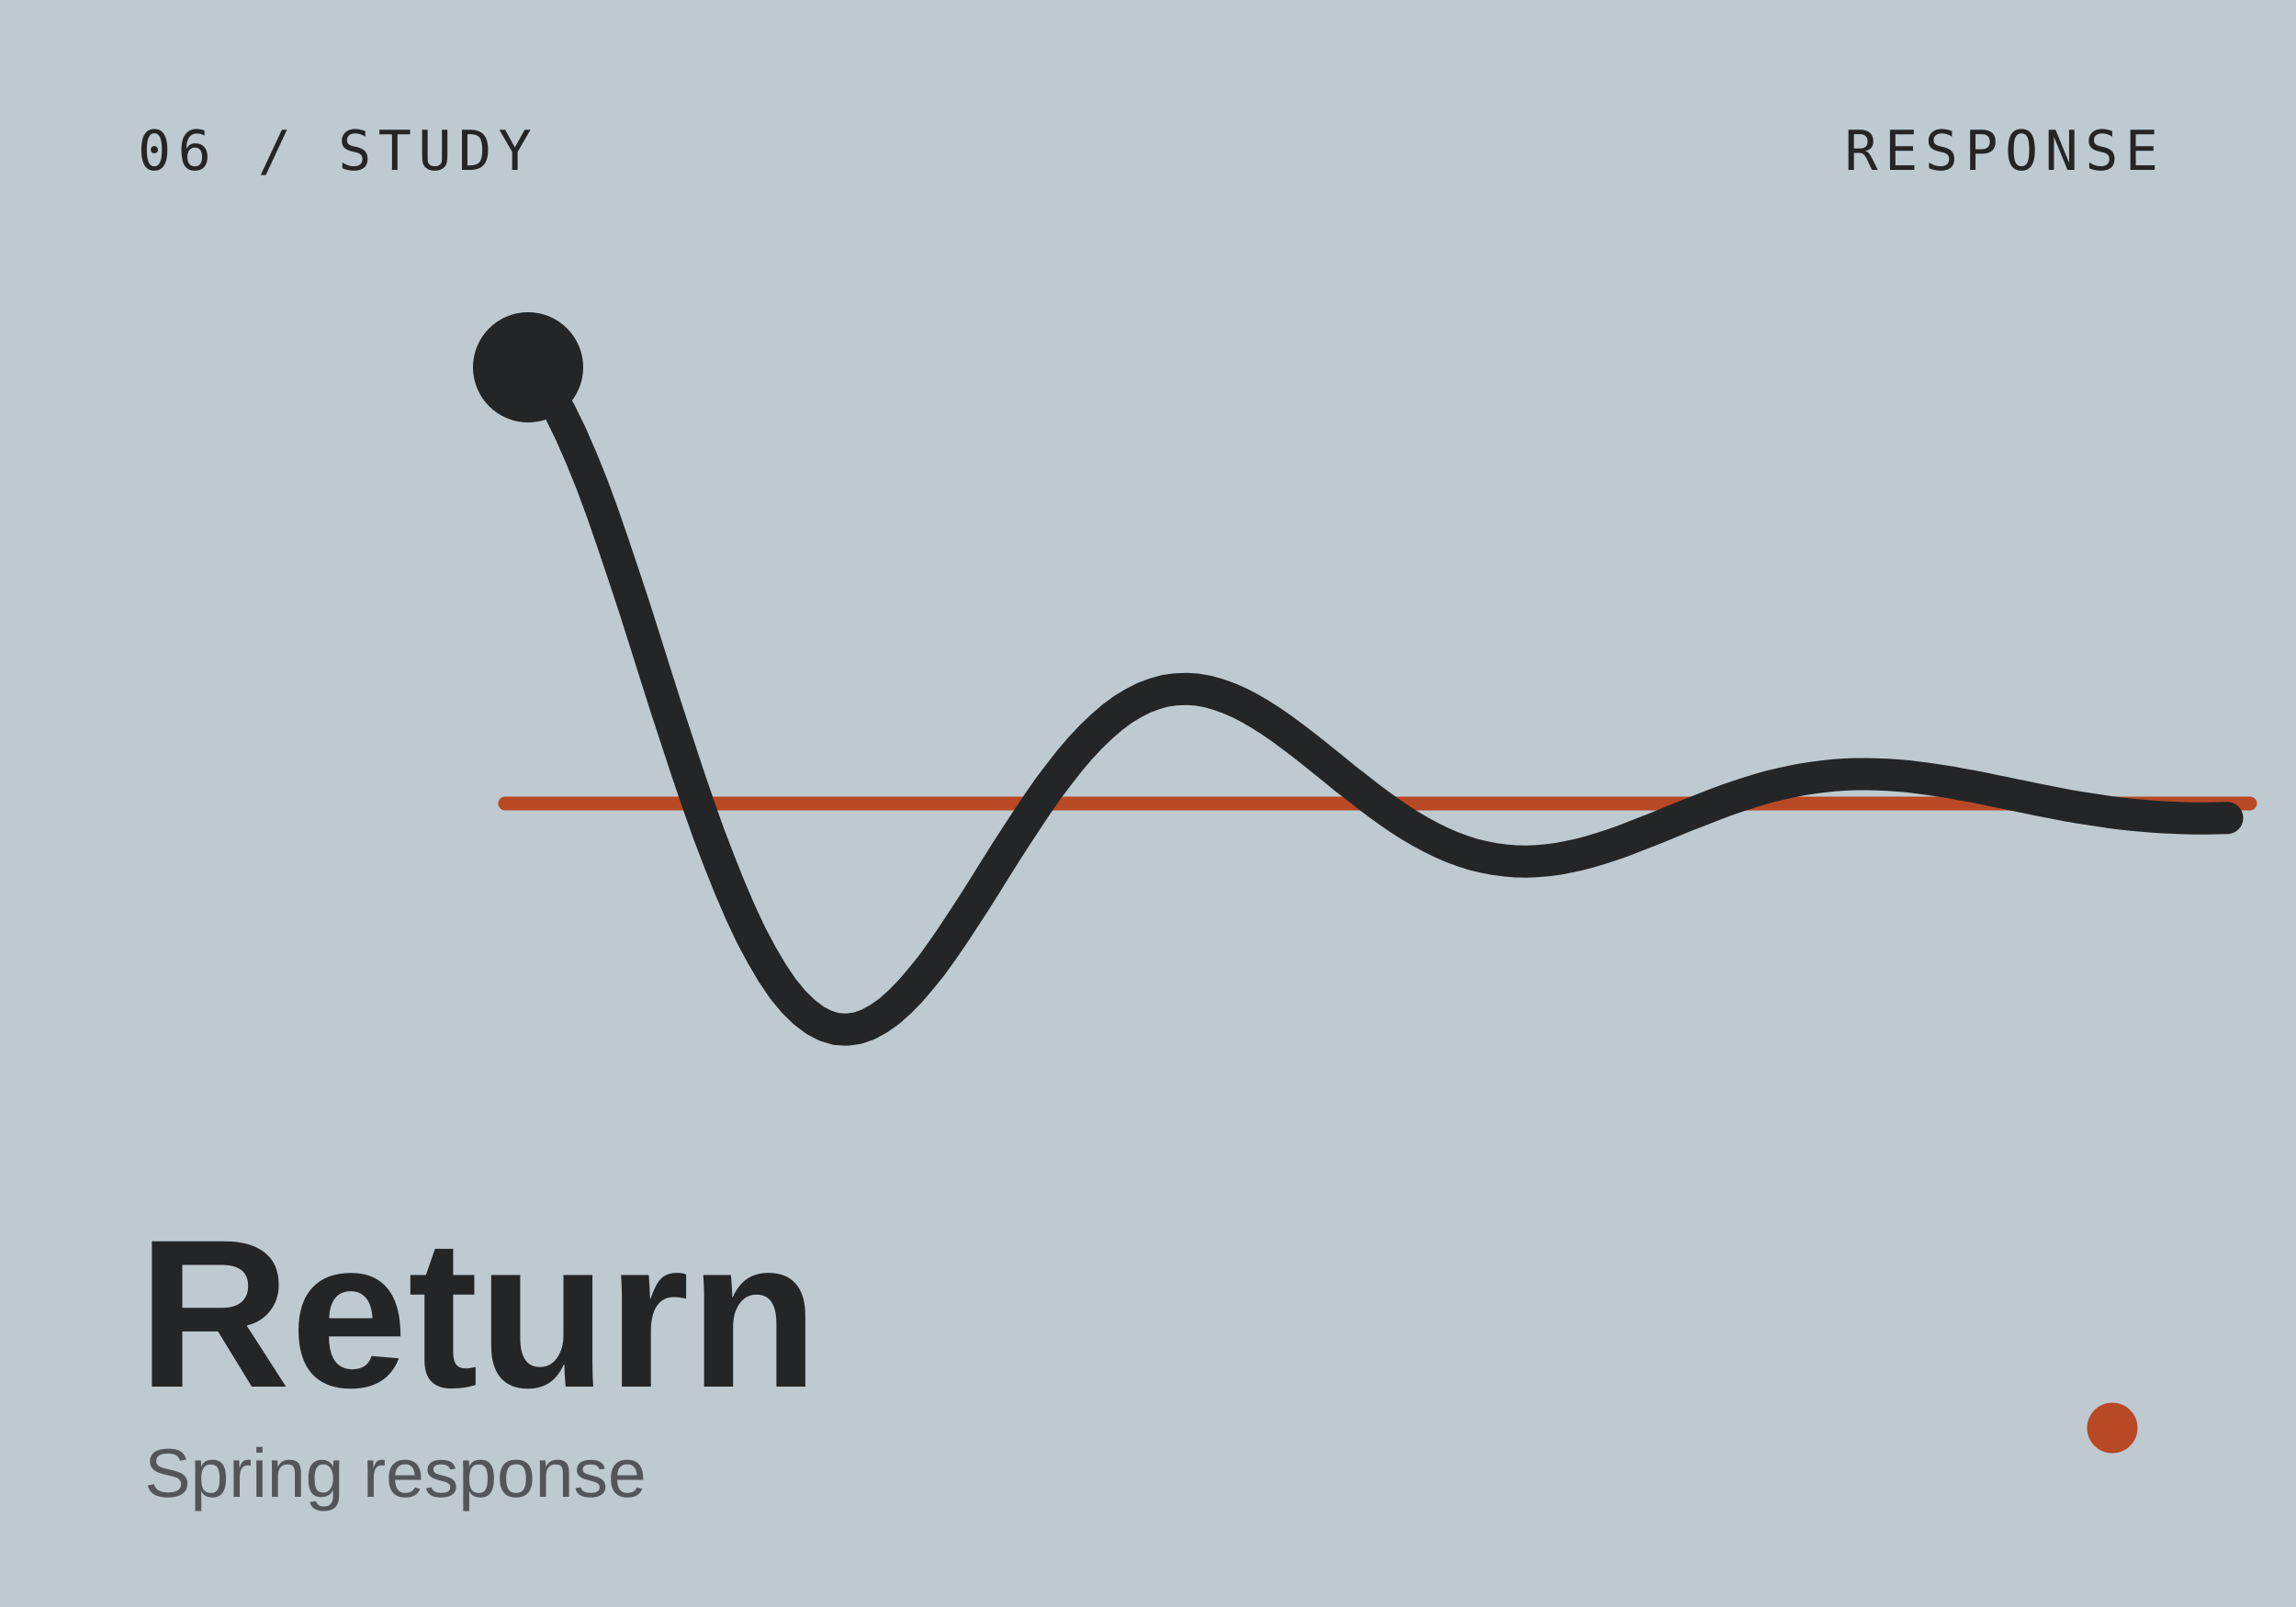
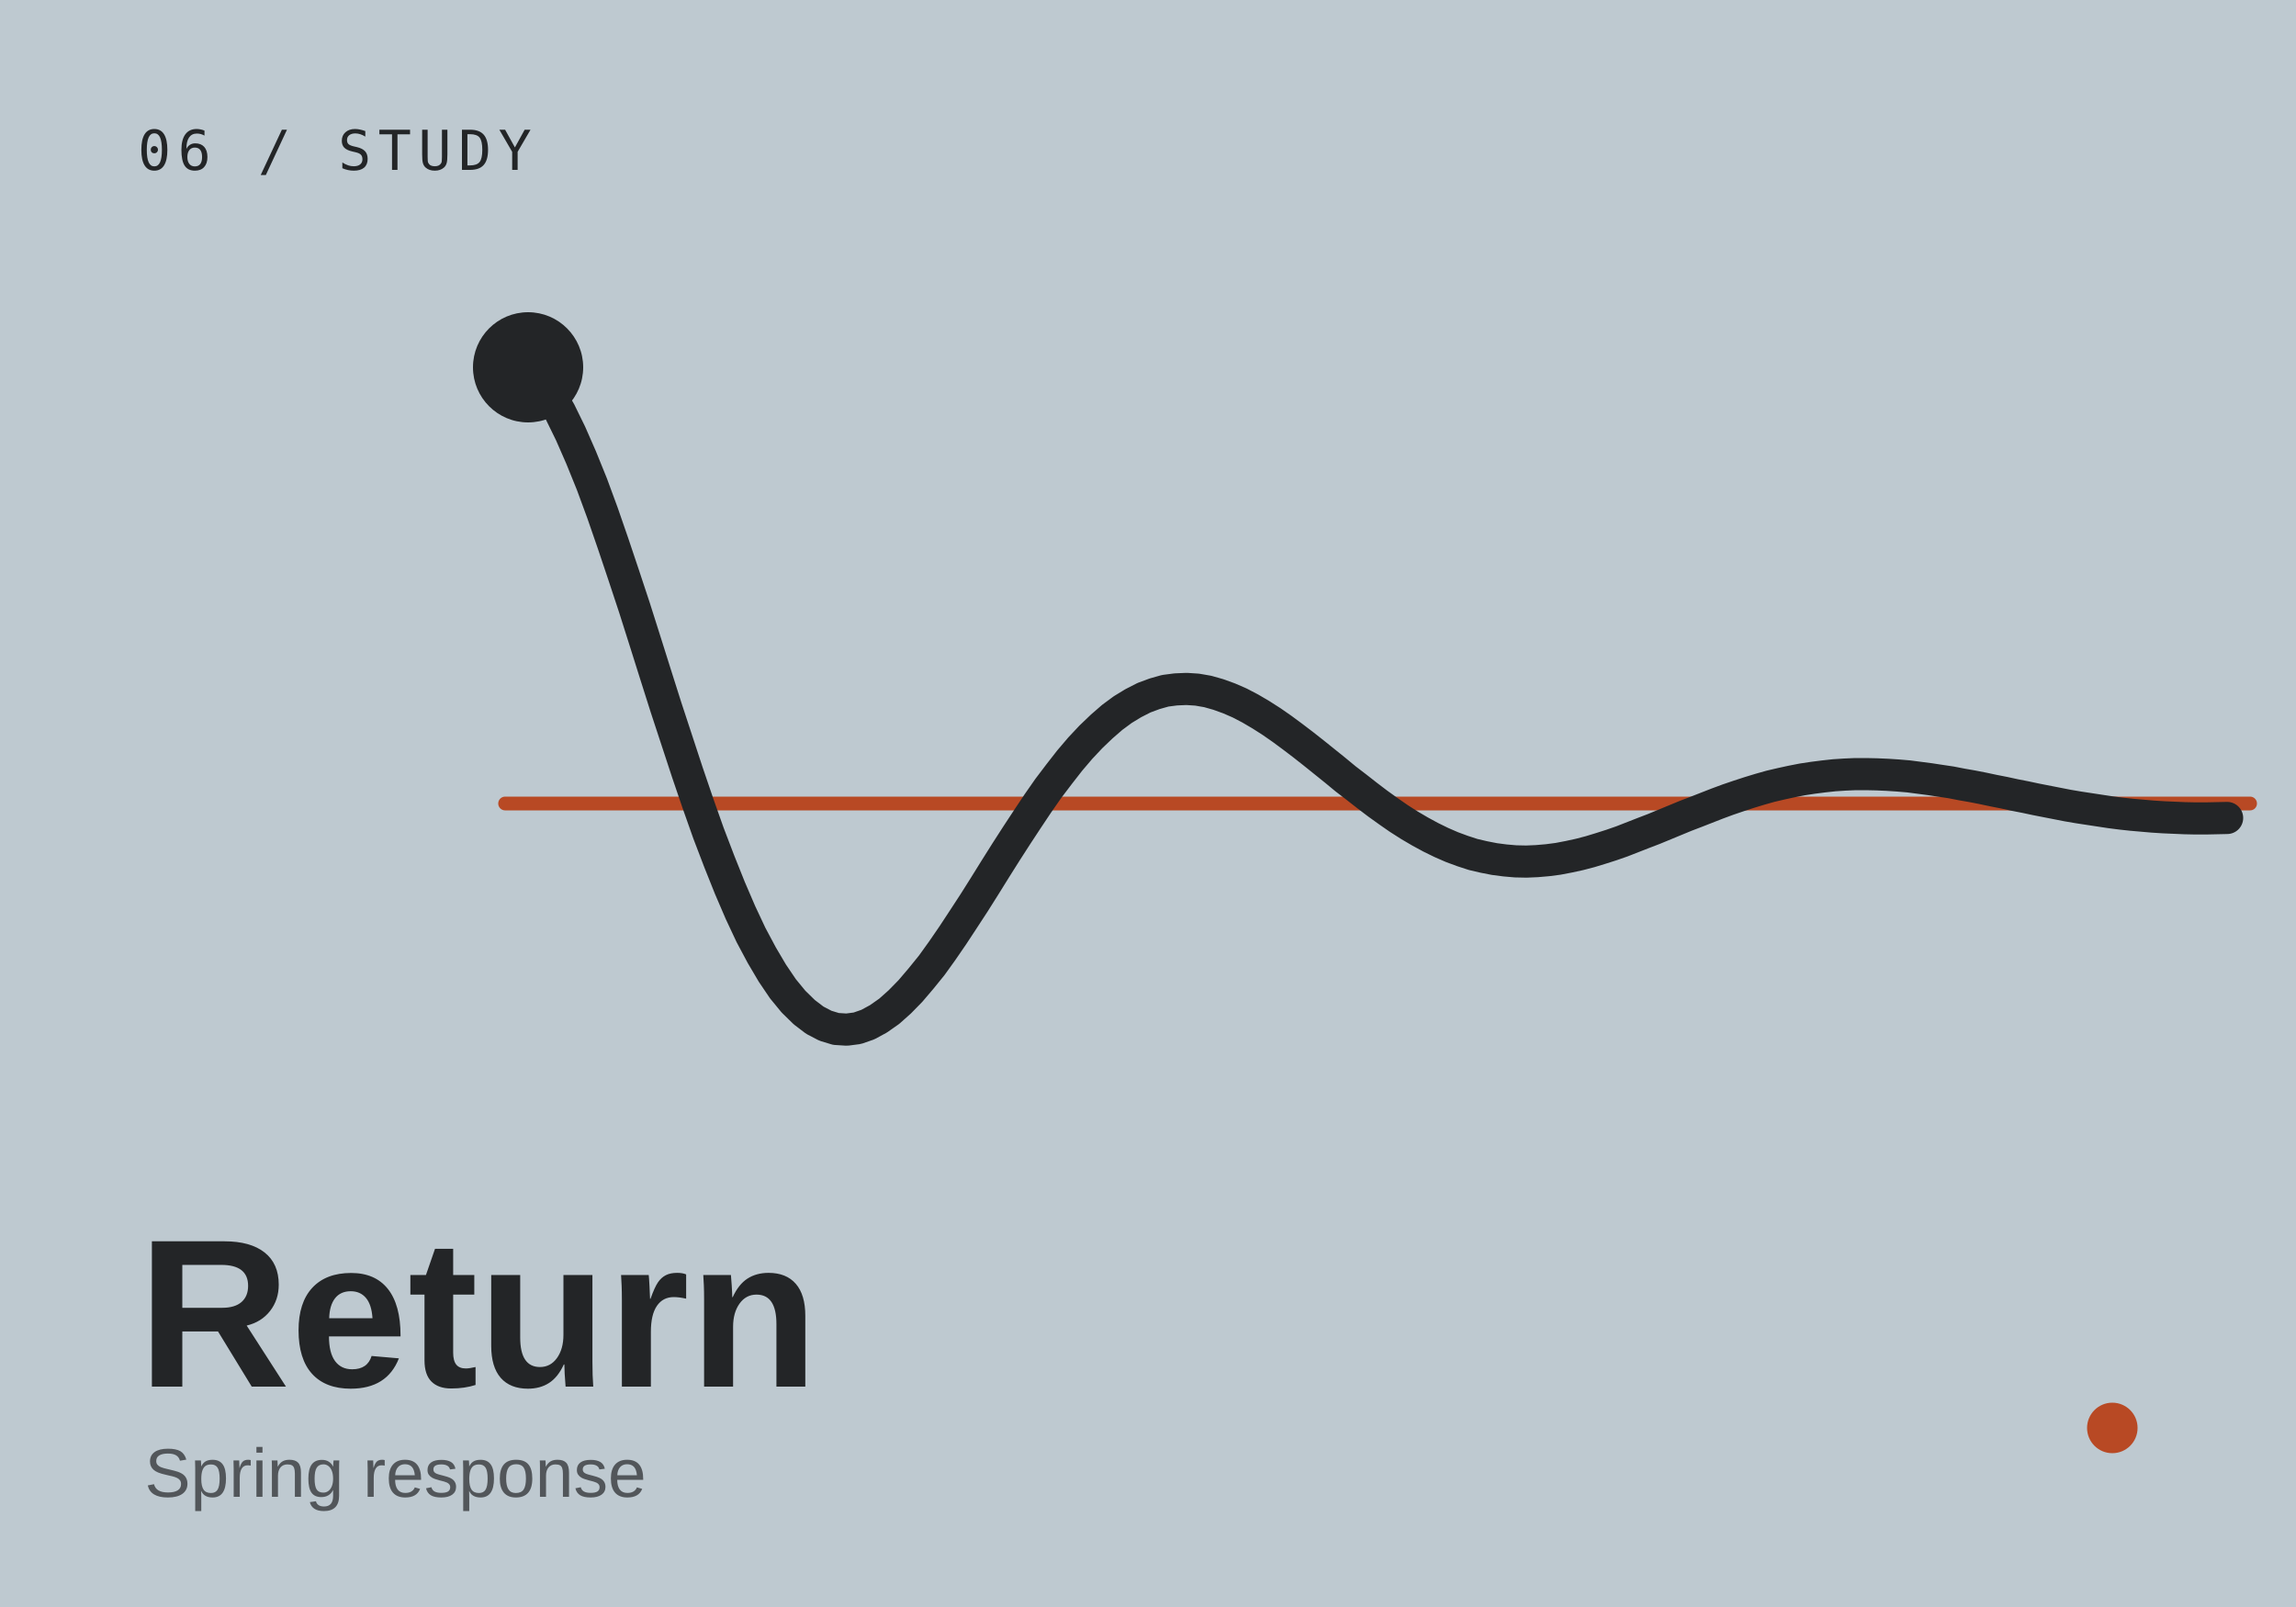
<svg xmlns="http://www.w3.org/2000/svg" width="1600" height="1120" viewBox="0 0 1000 700" role="img" aria-label="Return study plate: a decaying spring curve crossing a rust rest line">
  <style>text{font-family:Arial,Helvetica,sans-serif} .mono{font-family:Consolas,monospace;letter-spacing:3px}</style>
  <rect x="0" y="0" width="1000" height="700" rx="0" fill="#bec9d0" />
  <text x="60" y="74" font-size="24" fill="#232527" font-weight="400" class="mono">06 / STUDY</text>
-   <text x="940" y="74" font-size="24" fill="#232527" font-weight="400" class="mono" text-anchor="end">RESPONSE</text>
  <g transform="translate(100 80)">
    <path d="M120 270 H880" fill="none" stroke="#b84924" stroke-width="6" stroke-linecap="round" stroke-linejoin="round" />
    <path d="M130 80 L134.6 84.9 L139.3 91.4 L143.9 99.4 L148.5 108.8 L153.1 119.3 L157.8 130.9 L162.4 143.4 L167 156.7 L171.6 170.4 L176.3 184.6 L180.9 199.1 L185.5 213.7 L190.1 228.2 L194.8 242.5 L199.4 256.5 L204 270 L208.6 283 L213.3 295.3 L217.9 306.8 L222.5 317.5 L227.1 327.3 L231.8 336.1 L236.4 343.9 L241 350.7 L245.6 356.3 L250.3 360.9 L254.9 364.4 L259.5 366.8 L264.1 368.2 L268.8 368.5 L273.4 367.9 L278 366.3 L282.6 363.8 L287.3 360.5 L291.9 356.4 L296.5 351.7 L301.1 346.3 L305.8 340.5 L310.4 334.1 L315 327.4 L319.6 320.4 L324.3 313.2 L328.9 305.9 L333.5 298.5 L338.1 291.2 L342.8 283.9 L347.4 276.9 L352 270 L356.6 263.4 L361.3 257.2 L365.9 251.3 L370.5 245.9 L375.1 241 L379.8 236.5 L384.4 232.5 L389 229.1 L393.6 226.3 L398.3 223.9 L402.9 222.2 L407.5 220.9 L412.1 220.3 L416.8 220.1 L421.4 220.4 L426 221.2 L430.6 222.5 L435.3 224.2 L439.9 226.2 L444.5 228.6 L449.1 231.3 L453.8 234.3 L458.4 237.5 L463 240.9 L467.6 244.4 L472.3 248.1 L476.9 251.8 L481.5 255.5 L486.1 259.3 L490.8 262.9 L495.4 266.5 L500 270 L504.6 273.3 L509.2 276.5 L513.9 279.5 L518.5 282.2 L523.1 284.7 L527.8 287 L532.4 289 L537 290.7 L541.6 292.2 L546.3 293.3 L550.9 294.2 L555.5 294.8 L560.1 295.2 L564.8 295.3 L569.4 295.1 L574 294.7 L578.6 294.1 L583.3 293.2 L587.9 292.2 L592.5 291 L597.1 289.6 L601.8 288.1 L606.4 286.5 L611 284.7 L615.6 282.9 L620.3 281.1 L624.9 279.2 L629.5 277.3 L634.1 275.4 L638.8 273.6 L643.4 271.8 L648 270 L652.6 268.3 L657.3 266.7 L661.9 265.2 L666.5 263.8 L671.1 262.5 L675.8 261.4 L680.4 260.4 L685 259.5 L689.6 258.8 L694.3 258.2 L698.9 257.7 L703.5 257.4 L708.1 257.2 L712.8 257.2 L717.4 257.3 L722 257.5 L726.6 257.8 L731.3 258.2 L735.9 258.8 L740.5 259.4 L745.1 260.1 L749.8 260.8 L754.4 261.7 L759 262.5 L763.6 263.4 L768.3 264.4 L772.9 265.3 L777.5 266.3 L782.1 267.2 L786.8 268.2 L791.4 269.1 L796 270 L800.6 270.9 L805.3 271.7 L809.9 272.4 L814.5 273.1 L819.1 273.8 L823.8 274.4 L828.4 274.9 L833 275.3 L837.6 275.7 L842.3 276 L846.9 276.2 L851.5 276.4 L856.1 276.5 L860.8 276.5 L865.4 276.4 L870 276.3" fill="none" stroke="#232527" stroke-width="14" stroke-linecap="round" stroke-linejoin="round" />
    <circle cx="130" cy="80" r="24" fill="#232527" />
  </g>
  <text x="60" y="604" font-size="92" fill="#232527" font-weight="700">Return</text>
  <text x="63" y="652" font-size="30" fill="#52565a" font-weight="400">Spring response</text>
  <circle cx="920" cy="622" r="11" fill="#b84924" />
</svg>
